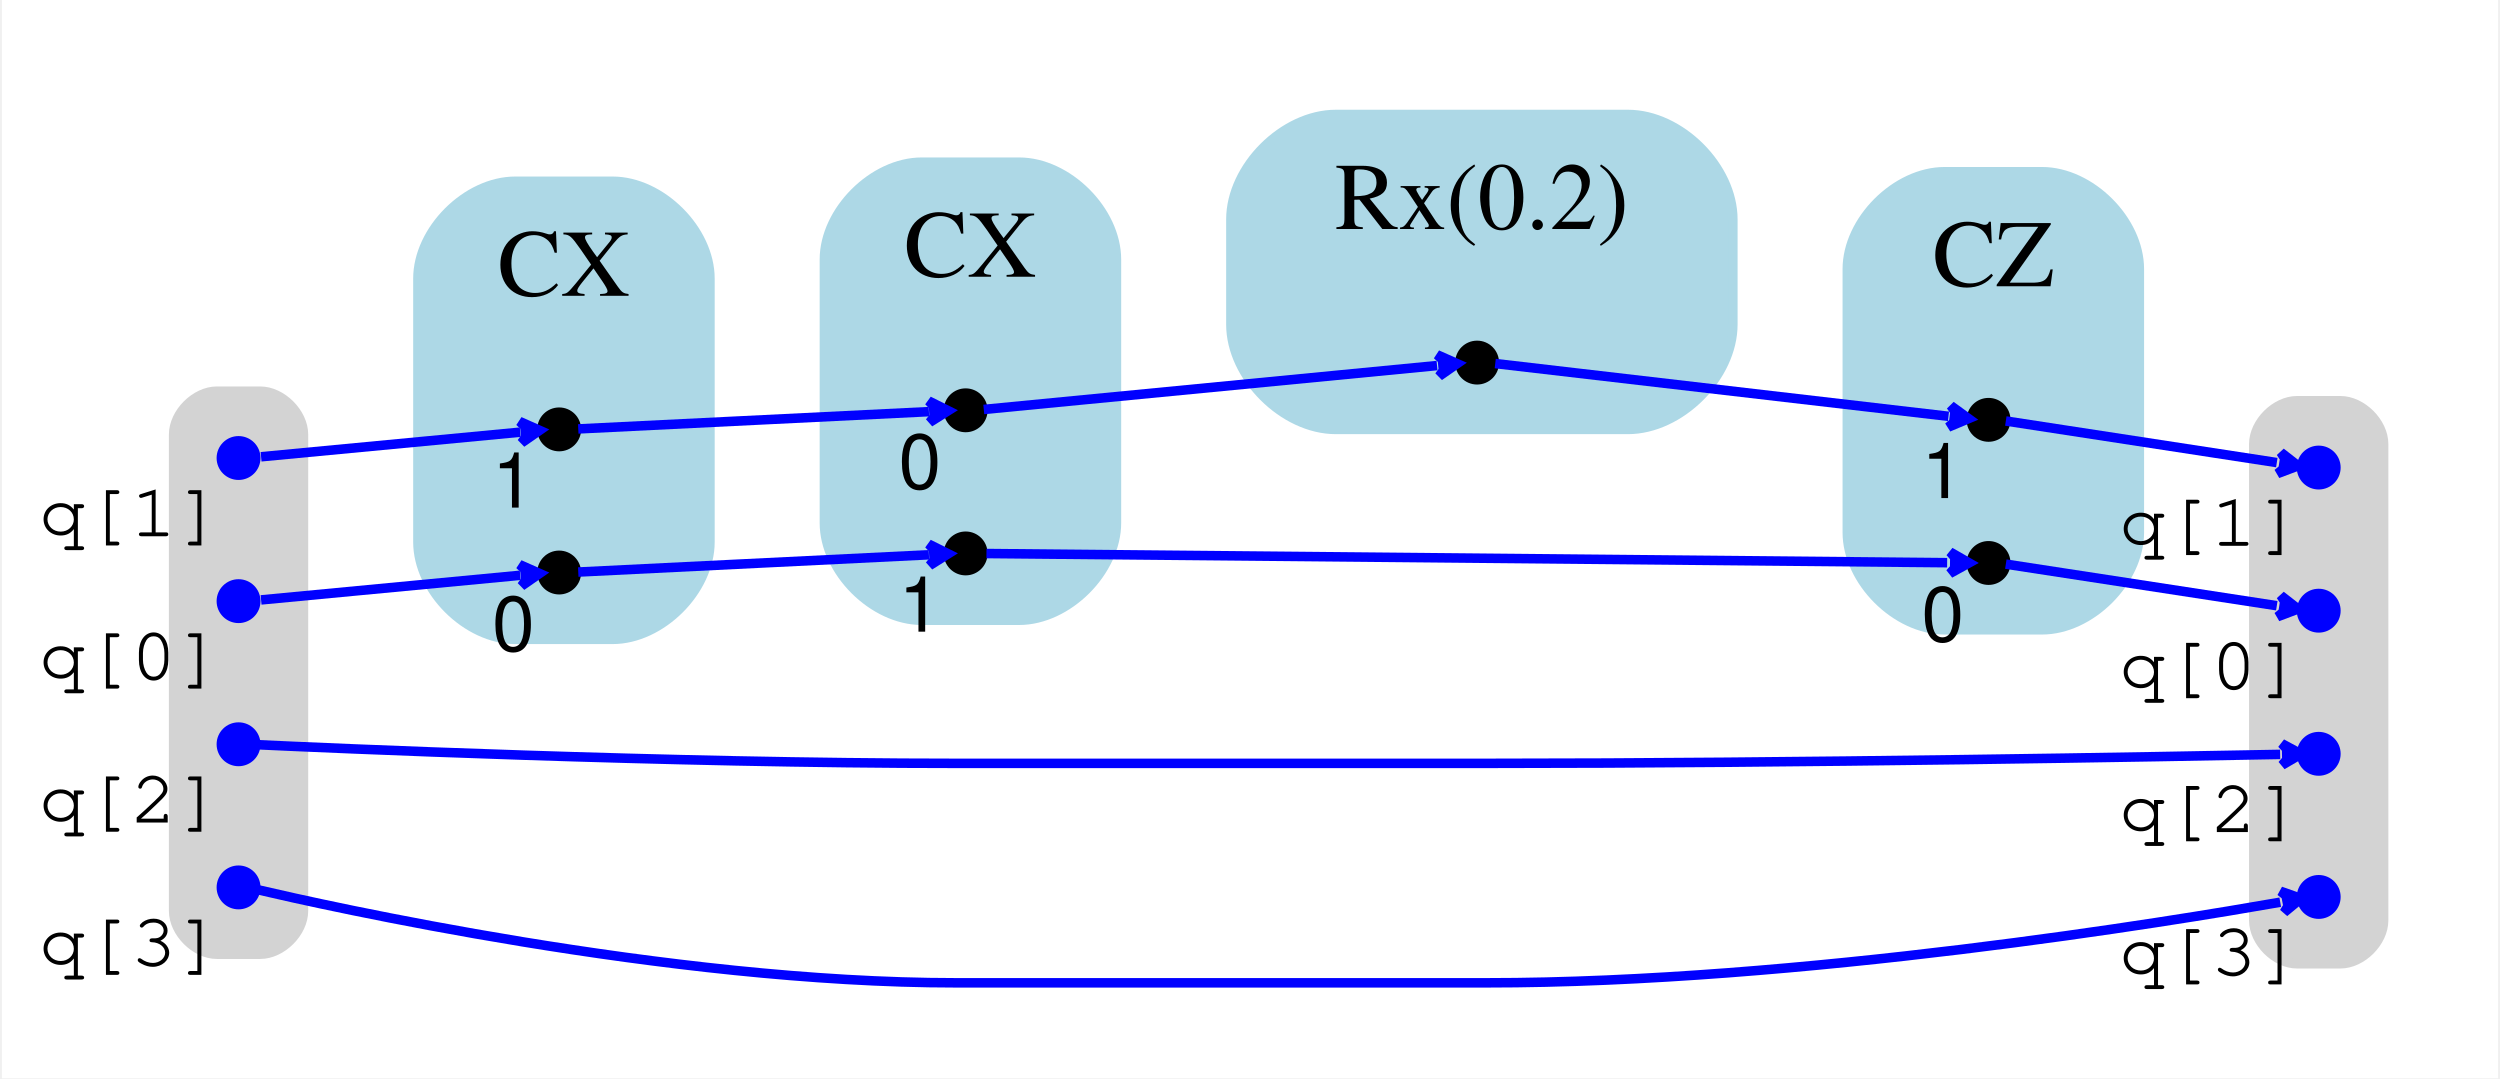
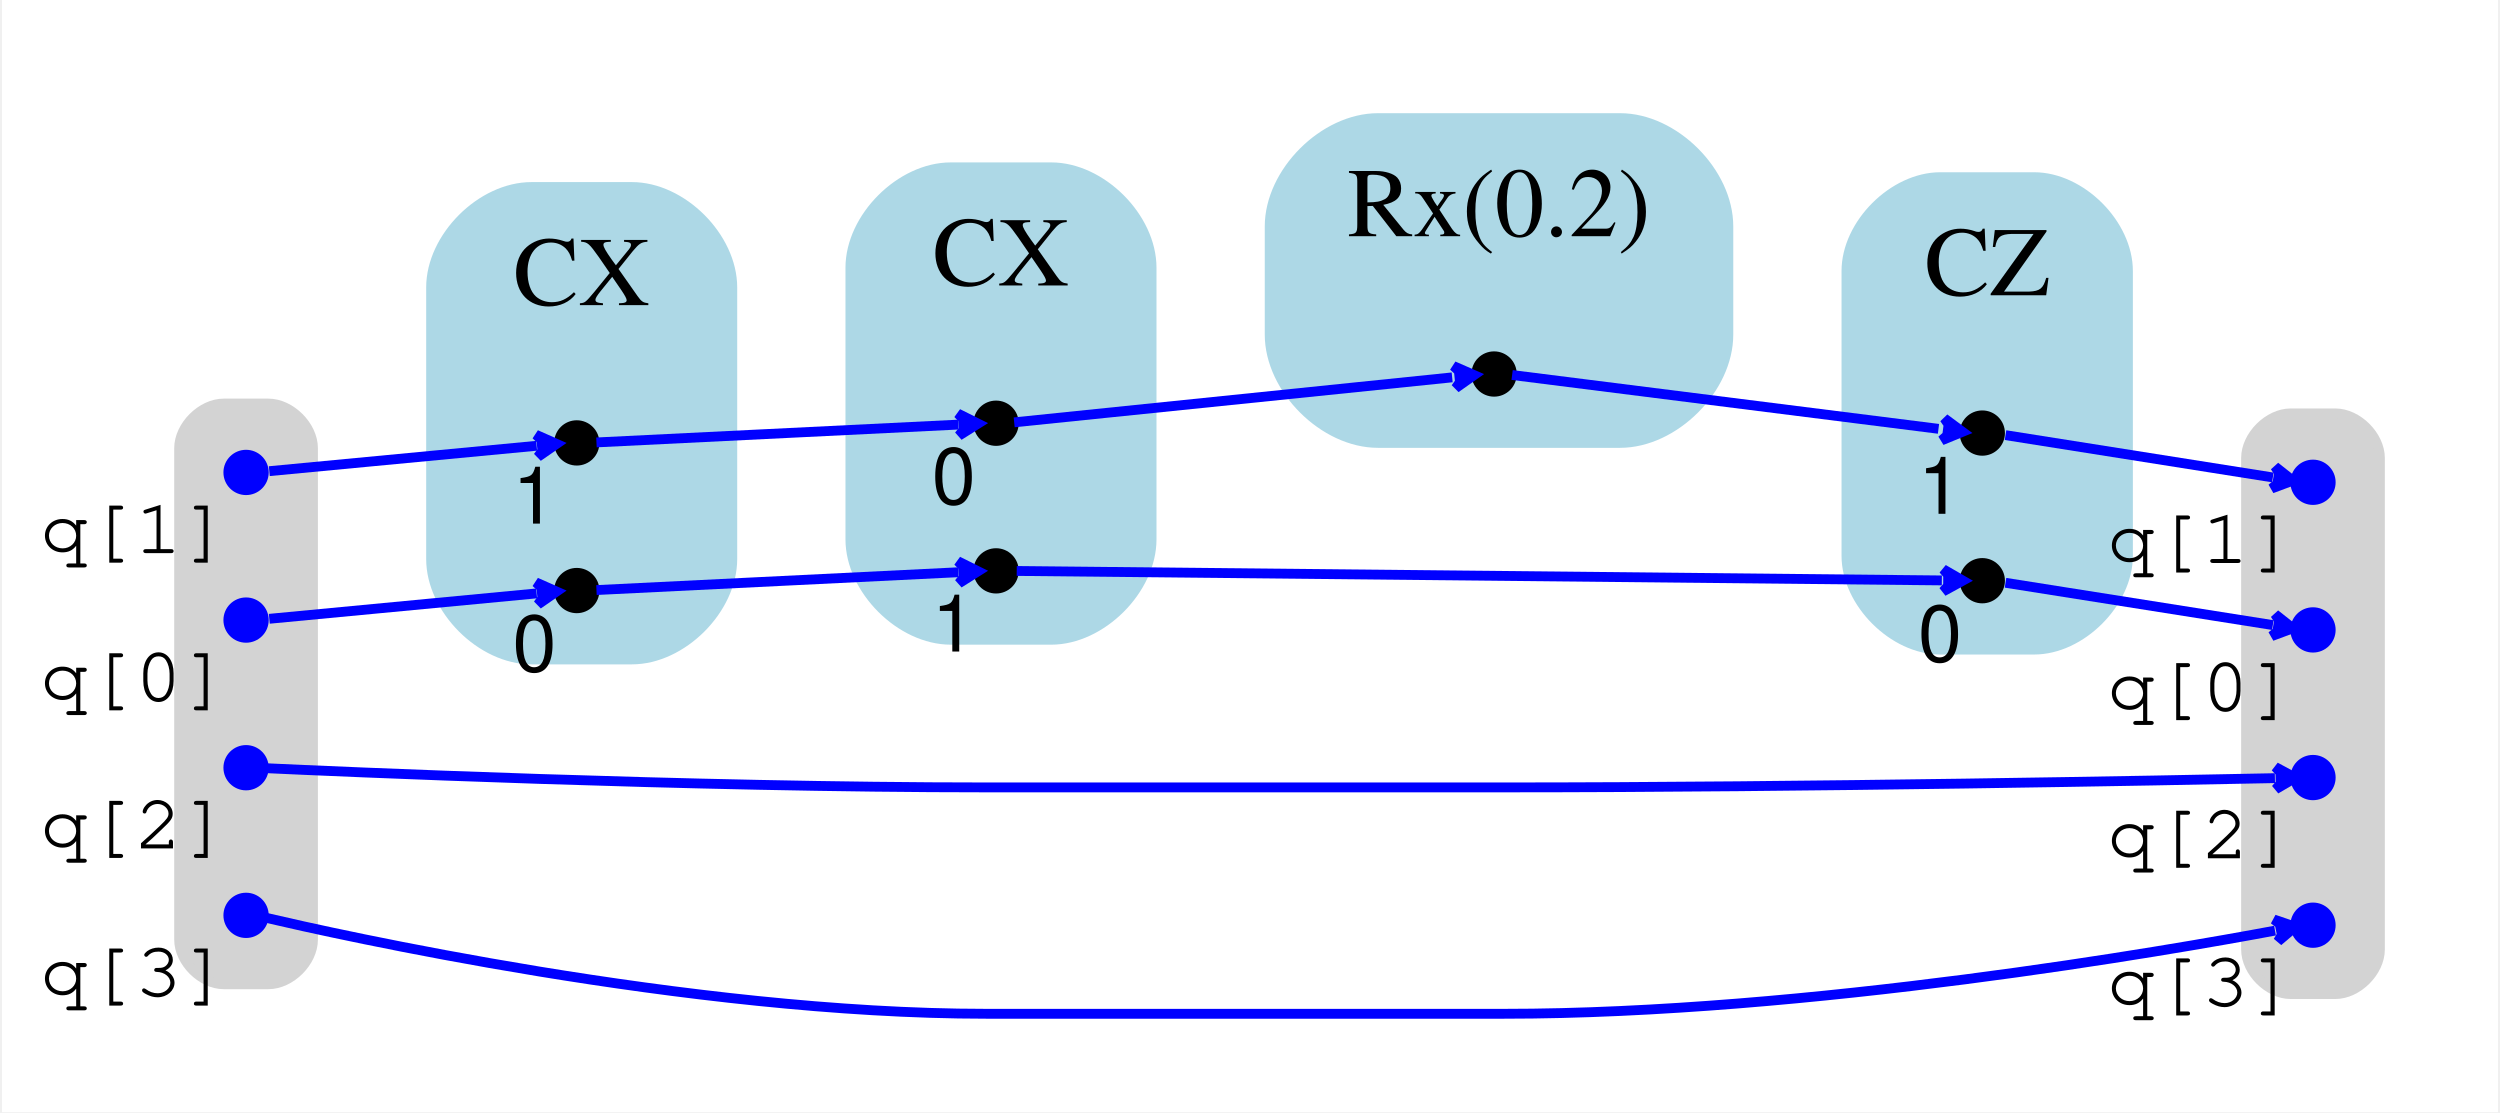
- <svg xmlns="http://www.w3.org/2000/svg" width="262pt" height="113pt" viewBox="0.00 0.00 261.60 113.00">
+ <svg xmlns="http://www.w3.org/2000/svg" width="254pt" height="113pt" viewBox="0.00 0.00 253.60 113.00">
  <g id="graph0" class="graph" transform="scale(1 1) rotate(0) translate(4 109)">
-     <polygon fill="white" stroke="transparent" points="-4,4 -4,-109 257.6,-109 257.6,4 -4,4" />
+     <polygon fill="white" stroke="transparent" points="-4,4 -4,-109 249.6,-109 249.6,4 -4,4" />
    <g id="clust1" class="cluster">
      <path fill="lightgrey" stroke="lightgrey" d="M18.53,-9C18.53,-9 23.07,-9 23.07,-9 25.33,-9 27.6,-11.27 27.6,-13.53 27.6,-13.53 27.6,-63.47 27.6,-63.47 27.6,-65.73 25.33,-68 23.07,-68 23.07,-68 18.53,-68 18.53,-68 16.27,-68 14,-65.73 14,-63.47 14,-63.47 14,-13.53 14,-13.53 14,-11.27 16.27,-9 18.53,-9" />
    </g>
    <g id="clust3" class="cluster">
-       <path fill="lightgrey" stroke="lightgrey" d="M236.53,-8C236.53,-8 241.07,-8 241.07,-8 243.33,-8 245.6,-10.27 245.6,-12.53 245.6,-12.53 245.6,-62.47 245.6,-62.47 245.6,-64.73 243.33,-67 241.07,-67 241.07,-67 236.53,-67 236.53,-67 234.27,-67 232,-64.73 232,-62.47 232,-62.47 232,-12.53 232,-12.53 232,-10.27 234.27,-8 236.53,-8" />
+       <path fill="lightgrey" stroke="lightgrey" d="M228.53,-8C228.53,-8 233.07,-8 233.07,-8 235.33,-8 237.6,-10.27 237.6,-12.53 237.6,-12.53 237.6,-62.47 237.6,-62.47 237.6,-64.73 235.33,-67 233.07,-67 233.07,-67 228.53,-67 228.53,-67 226.27,-67 224,-64.73 224,-62.47 224,-62.47 224,-12.53 224,-12.53 224,-10.27 226.27,-8 228.53,-8" />
    </g>
    <g id="clust5" class="cluster">
      <path fill="lightblue" stroke="lightblue" d="M49.8,-42C49.8,-42 60,-42 60,-42 65.1,-42 70.2,-47.1 70.2,-52.2 70.2,-52.2 70.2,-79.8 70.2,-79.8 70.2,-84.9 65.1,-90 60,-90 60,-90 49.8,-90 49.8,-90 44.7,-90 39.6,-84.9 39.6,-79.8 39.6,-79.8 39.6,-52.2 39.6,-52.2 39.6,-47.1 44.7,-42 49.8,-42" />
      <text text-anchor="middle" x="54.9" y="-78" font-family="Times,serif" font-size="10.00">CX</text>
    </g>
    <g id="clust6" class="cluster">
      <path fill="lightblue" stroke="lightblue" d="M92.4,-44C92.4,-44 102.6,-44 102.6,-44 107.7,-44 112.8,-49.1 112.8,-54.2 112.8,-54.2 112.8,-81.8 112.8,-81.8 112.8,-86.9 107.7,-92 102.6,-92 102.6,-92 92.4,-92 92.4,-92 87.3,-92 82.2,-86.9 82.2,-81.8 82.2,-81.8 82.2,-54.2 82.2,-54.2 82.2,-49.1 87.3,-44 92.4,-44" />
      <text text-anchor="middle" x="97.5" y="-80" font-family="Times,serif" font-size="10.00">CX</text>
    </g>
    <g id="clust7" class="cluster">
-       <path fill="lightblue" stroke="lightblue" d="M135.8,-64C135.8,-64 166.4,-64 166.4,-64 171.9,-64 177.4,-69.5 177.4,-75 177.4,-75 177.4,-86 177.4,-86 177.4,-91.5 171.9,-97 166.4,-97 166.4,-97 135.8,-97 135.8,-97 130.3,-97 124.8,-91.5 124.8,-86 124.8,-86 124.8,-75 124.8,-75 124.8,-69.5 130.3,-64 135.8,-64" />
-       <text text-anchor="middle" x="151.1" y="-85" font-family="Times,serif" font-size="10.00">Rx(0.2)</text>
+       <path fill="lightblue" stroke="lightblue" d="M135.8,-64C135.8,-64 160.4,-64 160.4,-64 165.9,-64 171.4,-69.5 171.4,-75 171.4,-75 171.4,-86 171.4,-86 171.4,-91.5 165.9,-97 160.4,-97 160.4,-97 135.8,-97 135.8,-97 130.3,-97 124.8,-91.5 124.8,-86 124.8,-86 124.8,-75 124.8,-75 124.8,-69.5 130.3,-64 135.8,-64" />
+       <text text-anchor="middle" x="148.1" y="-85" font-family="Times,serif" font-size="10.00">Rx(0.2)</text>
    </g>
    <g id="clust8" class="cluster">
-       <path fill="lightblue" stroke="lightblue" d="M199.6,-43C199.6,-43 209.8,-43 209.8,-43 214.9,-43 220,-48.1 220,-53.2 220,-53.2 220,-80.8 220,-80.8 220,-85.9 214.9,-91 209.8,-91 209.8,-91 199.6,-91 199.6,-91 194.5,-91 189.4,-85.9 189.4,-80.8 189.4,-80.8 189.4,-53.2 189.4,-53.2 189.4,-48.1 194.5,-43 199.6,-43" />
-       <text text-anchor="middle" x="204.7" y="-79" font-family="Times,serif" font-size="10.00">CZ</text>
+       <path fill="lightblue" stroke="lightblue" d="M192.93,-43C192.93,-43 202.47,-43 202.47,-43 207.23,-43 212,-47.77 212,-52.53 212,-52.53 212,-81.47 212,-81.47 212,-86.23 207.23,-91 202.47,-91 202.47,-91 192.93,-91 192.93,-91 188.17,-91 183.4,-86.23 183.4,-81.47 183.4,-81.47 183.4,-52.53 183.4,-52.53 183.4,-47.77 188.17,-43 192.93,-43" />
+       <text text-anchor="middle" x="197.7" y="-79" font-family="Times,serif" font-size="10.00">CZ</text>
    </g>
    <g id="node1" class="node">
      <ellipse fill="blue" stroke="blue" cx="20.8" cy="-46" rx="1.8" ry="1.8" />
      <text text-anchor="middle" x="9.5" y="-37.8" font-family="Courier,monospace" font-size="8.00">q[0]</text>
    </g>
    <g id="node9" class="node">
      <ellipse fill="black" stroke="black" cx="54.4" cy="-49" rx="1.8" ry="1.8" />
-       <text text-anchor="middle" x="49.6" y="-40.8" font-family="Helvetica,sans-Serif" font-size="8.00">0</text>
+       <text text-anchor="middle" x="50.1" y="-40.8" font-family="Helvetica,sans-Serif" font-size="8.00">0</text>
    </g>
    <g id="edge1" class="edge">
      <path fill="none" stroke="blue" d="M23.16,-46.13C27.87,-46.58 43.6,-48.07 50.32,-48.71" />
      <polygon fill="blue" stroke="blue" points="52.35,-48.9 50.25,-49.83 51.35,-48.81 50.36,-48.71 50.36,-48.71 50.36,-48.71 51.35,-48.81 50.46,-47.59 52.35,-48.9 52.35,-48.9" />
    </g>
    <g id="node2" class="node">
      <ellipse fill="blue" stroke="blue" cx="20.8" cy="-61" rx="1.8" ry="1.8" />
      <text text-anchor="middle" x="9.5" y="-52.8" font-family="Courier,monospace" font-size="8.00">q[1]</text>
    </g>
    <g id="node10" class="node">
      <ellipse fill="black" stroke="black" cx="54.4" cy="-64" rx="1.8" ry="1.8" />
-       <text text-anchor="middle" x="49.6" y="-55.8" font-family="Helvetica,sans-Serif" font-size="8.00">1</text>
+       <text text-anchor="middle" x="50.1" y="-55.8" font-family="Helvetica,sans-Serif" font-size="8.00">1</text>
    </g>
    <g id="edge2" class="edge">
      <path fill="none" stroke="blue" d="M23.16,-61.13C27.87,-61.58 43.6,-63.07 50.32,-63.71" />
      <polygon fill="blue" stroke="blue" points="52.35,-63.9 50.25,-64.83 51.35,-63.81 50.36,-63.71 50.36,-63.71 50.36,-63.71 51.35,-63.81 50.46,-62.59 52.35,-63.9 52.35,-63.9" />
    </g>
    <g id="node3" class="node">
      <ellipse fill="blue" stroke="blue" cx="20.8" cy="-31" rx="1.8" ry="1.8" />
      <text text-anchor="middle" x="9.5" y="-22.8" font-family="Courier,monospace" font-size="8.00">q[2]</text>
    </g>
    <g id="node7" class="node">
-       <ellipse fill="blue" stroke="blue" cx="238.8" cy="-30" rx="1.8" ry="1.8" />
-       <text text-anchor="middle" x="227.5" y="-21.8" font-family="Courier,monospace" font-size="8.00">q[2]</text>
+       <ellipse fill="blue" stroke="blue" cx="230.8" cy="-30" rx="1.8" ry="1.8" />
+       <text text-anchor="middle" x="219.5" y="-21.8" font-family="Courier,monospace" font-size="8.00">q[2]</text>
    </g>
    <g id="edge3" class="edge">
-       <path fill="none" stroke="blue" d="M22.85,-30.95C29.45,-30.64 66.1,-29 96,-29 96,-29 96,-29 151.6,-29 184.16,-29 223.64,-29.72 234.76,-29.94" />
-       <polygon fill="blue" stroke="blue" points="236.95,-29.98 234.93,-31.07 235.95,-29.96 234.95,-29.94 234.95,-29.94 234.95,-29.94 235.95,-29.96 234.97,-28.82 236.95,-29.98 236.95,-29.98" />
+       <path fill="none" stroke="blue" d="M22.85,-30.95C29.45,-30.64 66.1,-29 96,-29 96,-29 96,-29 148.6,-29 179.27,-29 216.46,-29.72 226.93,-29.94" />
+       <polygon fill="blue" stroke="blue" points="229,-29.98 226.98,-31.07 228,-29.96 227,-29.94 227,-29.94 227,-29.94 228,-29.96 227.02,-28.82 229,-29.98 229,-29.98" />
    </g>
    <g id="node4" class="node">
      <ellipse fill="blue" stroke="blue" cx="20.8" cy="-16" rx="1.8" ry="1.8" />
      <text text-anchor="middle" x="9.5" y="-7.8" font-family="Courier,monospace" font-size="8.00">q[3]</text>
    </g>
    <g id="node8" class="node">
-       <ellipse fill="blue" stroke="blue" cx="238.8" cy="-15" rx="1.8" ry="1.8" />
-       <text text-anchor="middle" x="227.5" y="-6.8" font-family="Courier,monospace" font-size="8.00">q[3]</text>
+       <ellipse fill="blue" stroke="blue" cx="230.8" cy="-15" rx="1.8" ry="1.8" />
+       <text text-anchor="middle" x="219.5" y="-6.8" font-family="Courier,monospace" font-size="8.00">q[3]</text>
    </g>
    <g id="edge4" class="edge">
-       <path fill="none" stroke="blue" d="M22.84,-15.75C29.41,-14.21 65.84,-6 96,-6 96,-6 96,-6 151.6,-6 184.34,-6 223.69,-12.5 234.77,-14.45" />
-       <polygon fill="blue" stroke="blue" points="236.95,-14.84 234.79,-15.6 235.97,-14.67 234.99,-14.49 234.99,-14.49 234.99,-14.49 235.97,-14.67 235.18,-13.38 236.95,-14.84 236.95,-14.84" />
+       <path fill="none" stroke="blue" d="M22.84,-15.75C29.41,-14.21 65.84,-6 96,-6 96,-6 96,-6 148.6,-6 179.46,-6 216.51,-12.5 226.94,-14.45" />
+       <polygon fill="blue" stroke="blue" points="229,-14.84 226.83,-15.58 228.02,-14.66 227.04,-14.47 227.04,-14.47 227.04,-14.47 228.02,-14.66 227.25,-13.36 229,-14.84 229,-14.84" />
    </g>
    <g id="node5" class="node">
-       <ellipse fill="blue" stroke="blue" cx="238.8" cy="-45" rx="1.8" ry="1.8" />
-       <text text-anchor="middle" x="227.5" y="-36.8" font-family="Courier,monospace" font-size="8.00">q[0]</text>
+       <ellipse fill="blue" stroke="blue" cx="230.8" cy="-45" rx="1.8" ry="1.8" />
+       <text text-anchor="middle" x="219.5" y="-36.8" font-family="Courier,monospace" font-size="8.00">q[0]</text>
    </g>
    <g id="node6" class="node">
-       <ellipse fill="blue" stroke="blue" cx="238.8" cy="-60" rx="1.8" ry="1.8" />
-       <text text-anchor="middle" x="227.5" y="-51.8" font-family="Courier,monospace" font-size="8.00">q[1]</text>
+       <ellipse fill="blue" stroke="blue" cx="230.8" cy="-60" rx="1.8" ry="1.8" />
+       <text text-anchor="middle" x="219.5" y="-51.8" font-family="Courier,monospace" font-size="8.00">q[1]</text>
    </g>
    <g id="node12" class="node">
      <ellipse fill="black" stroke="black" cx="97" cy="-51" rx="1.8" ry="1.8" />
-       <text text-anchor="middle" x="92.2" y="-42.8" font-family="Helvetica,sans-Serif" font-size="8.00">1</text>
+       <text text-anchor="middle" x="92.7" y="-42.8" font-family="Helvetica,sans-Serif" font-size="8.00">1</text>
    </g>
    <g id="edge5" class="edge">
      <path fill="none" stroke="blue" d="M56.4,-49.05C61.54,-49.3 84.95,-50.46 93.15,-50.86" />
      <polygon fill="blue" stroke="blue" points="95.17,-50.96 93.12,-51.98 94.17,-50.91 93.17,-50.86 93.17,-50.86 93.17,-50.86 94.17,-50.91 93.23,-49.74 95.17,-50.96 95.17,-50.96" />
    </g>
    <g id="node11" class="node">
      <ellipse fill="black" stroke="black" cx="97" cy="-66" rx="1.8" ry="1.8" />
-       <text text-anchor="middle" x="92.2" y="-57.8" font-family="Helvetica,sans-Serif" font-size="8.00">0</text>
+       <text text-anchor="middle" x="92.7" y="-57.8" font-family="Helvetica,sans-Serif" font-size="8.00">0</text>
    </g>
    <g id="edge6" class="edge">
      <path fill="none" stroke="blue" d="M56.4,-64.05C61.54,-64.3 84.95,-65.46 93.15,-65.86" />
      <polygon fill="blue" stroke="blue" points="95.17,-65.96 93.12,-66.98 94.17,-65.91 93.17,-65.86 93.17,-65.86 93.17,-65.86 94.17,-65.91 93.23,-64.74 95.17,-65.96 95.17,-65.96" />
    </g>
    <g id="node13" class="node">
-       <ellipse fill="black" stroke="black" cx="150.6" cy="-71" rx="1.8" ry="1.8" />
+       <ellipse fill="black" stroke="black" cx="147.6" cy="-71" rx="1.8" ry="1.8" />
+     </g>
+     <g id="edge7" class="edge">
+       <path fill="none" stroke="blue" d="M98.84,-66.09C104.19,-66.64 133.45,-69.65 143.34,-70.66" />
+       <polygon fill="blue" stroke="blue" points="145.57,-70.89 143.47,-71.81 144.58,-70.79 143.58,-70.69 143.58,-70.69 143.58,-70.69 144.58,-70.79 143.7,-69.57 145.57,-70.89 145.57,-70.89" />
+     </g>
+     <g id="node14" class="node">
+       <ellipse fill="black" stroke="black" cx="197.2" cy="-50" rx="1.8" ry="1.8" />
+       <text text-anchor="middle" x="192.9" y="-41.8" font-family="Helvetica,sans-Serif" font-size="8.00">0</text>
    </g>
    <g id="edge8" class="edge">
-       <path fill="none" stroke="blue" d="M98.9,-66.09C104.62,-66.64 136.17,-69.7 146.4,-70.69" />
-       <polygon fill="blue" stroke="blue" points="148.51,-70.89 146.41,-71.82 147.52,-70.8 146.52,-70.7 146.52,-70.7 146.52,-70.7 147.52,-70.8 146.63,-69.58 148.51,-70.89 148.51,-70.89" />
-     </g>
-     <g id="node14" class="node">
-       <ellipse fill="black" stroke="black" cx="204.2" cy="-50" rx="1.8" ry="1.8" />
-       <text text-anchor="middle" x="199.4" y="-41.8" font-family="Helvetica,sans-Serif" font-size="8.00">0</text>
-     </g>
-     <g id="edge7" class="edge">
-       <path fill="none" stroke="blue" d="M99.18,-50.99C109.42,-50.89 183.21,-50.19 199.86,-50.03" />
-       <polygon fill="blue" stroke="blue" points="202.16,-50.01 200.17,-51.15 201.16,-50.02 200.16,-50.03 200.16,-50.03 200.16,-50.03 201.16,-50.02 200.15,-48.9 202.16,-50.01 202.16,-50.01" />
+       <path fill="none" stroke="blue" d="M99.1,-50.99C108.66,-50.89 177.54,-50.19 193.09,-50.03" />
+       <polygon fill="blue" stroke="blue" points="195.23,-50.01 193.24,-51.16 194.23,-50.02 193.23,-50.03 193.23,-50.03 193.23,-50.03 194.23,-50.02 193.22,-48.91 195.23,-50.01 195.23,-50.01" />
    </g>
    <g id="node15" class="node">
-       <ellipse fill="black" stroke="black" cx="204.2" cy="-65" rx="1.8" ry="1.8" />
-       <text text-anchor="middle" x="199.4" y="-56.8" font-family="Helvetica,sans-Serif" font-size="8.00">1</text>
+       <ellipse fill="black" stroke="black" cx="197.2" cy="-65" rx="1.8" ry="1.8" />
+       <text text-anchor="middle" x="192.9" y="-56.8" font-family="Helvetica,sans-Serif" font-size="8.00">1</text>
    </g>
    <g id="edge9" class="edge">
-       <path fill="none" stroke="blue" d="M152.5,-70.9C158.22,-70.23 189.77,-66.56 200,-65.37" />
-       <polygon fill="blue" stroke="blue" points="202.11,-65.13 200.25,-66.48 201.12,-65.24 200.12,-65.36 200.12,-65.36 200.12,-65.36 201.12,-65.24 199.99,-64.24 202.11,-65.13 202.11,-65.13" />
+       <path fill="none" stroke="blue" d="M149.43,-70.9C154.62,-70.24 182.83,-66.69 192.75,-65.43" />
+       <polygon fill="blue" stroke="blue" points="195.19,-65.13 193.35,-66.49 194.2,-65.25 193.21,-65.38 193.21,-65.38 193.21,-65.38 194.2,-65.25 193.07,-64.26 195.19,-65.13 195.19,-65.13" />
    </g>
    <g id="edge11" class="edge">
-       <path fill="none" stroke="blue" d="M206.01,-49.88C209.92,-49.28 227.04,-46.65 234.41,-45.52" />
-       <polygon fill="blue" stroke="blue" points="236.64,-45.18 234.83,-46.59 235.65,-45.33 234.66,-45.48 234.66,-45.48 234.66,-45.48 235.65,-45.33 234.49,-44.37 236.64,-45.18 236.64,-45.18" />
+       <path fill="none" stroke="blue" d="M199.56,-49.79C204.27,-49.04 220,-46.55 226.72,-45.49" />
+       <polygon fill="blue" stroke="blue" points="228.75,-45.17 226.95,-46.59 227.76,-45.32 226.77,-45.48 226.77,-45.48 226.77,-45.48 227.76,-45.32 226.6,-44.37 228.75,-45.17 228.75,-45.17" />
    </g>
    <g id="edge10" class="edge">
-       <path fill="none" stroke="blue" d="M206.01,-64.88C209.92,-64.28 227.04,-61.65 234.41,-60.52" />
-       <polygon fill="blue" stroke="blue" points="236.64,-60.18 234.83,-61.59 235.65,-60.33 234.66,-60.48 234.66,-60.48 234.66,-60.48 235.65,-60.33 234.49,-59.37 236.64,-60.18 236.64,-60.18" />
+       <path fill="none" stroke="blue" d="M199.56,-64.79C204.27,-64.04 220,-61.55 226.72,-60.49" />
+       <polygon fill="blue" stroke="blue" points="228.75,-60.17 226.95,-61.59 227.76,-60.32 226.77,-60.48 226.77,-60.48 226.77,-60.48 227.76,-60.32 226.6,-59.37 228.75,-60.17 228.75,-60.17" />
    </g>
  </g>
</svg>
